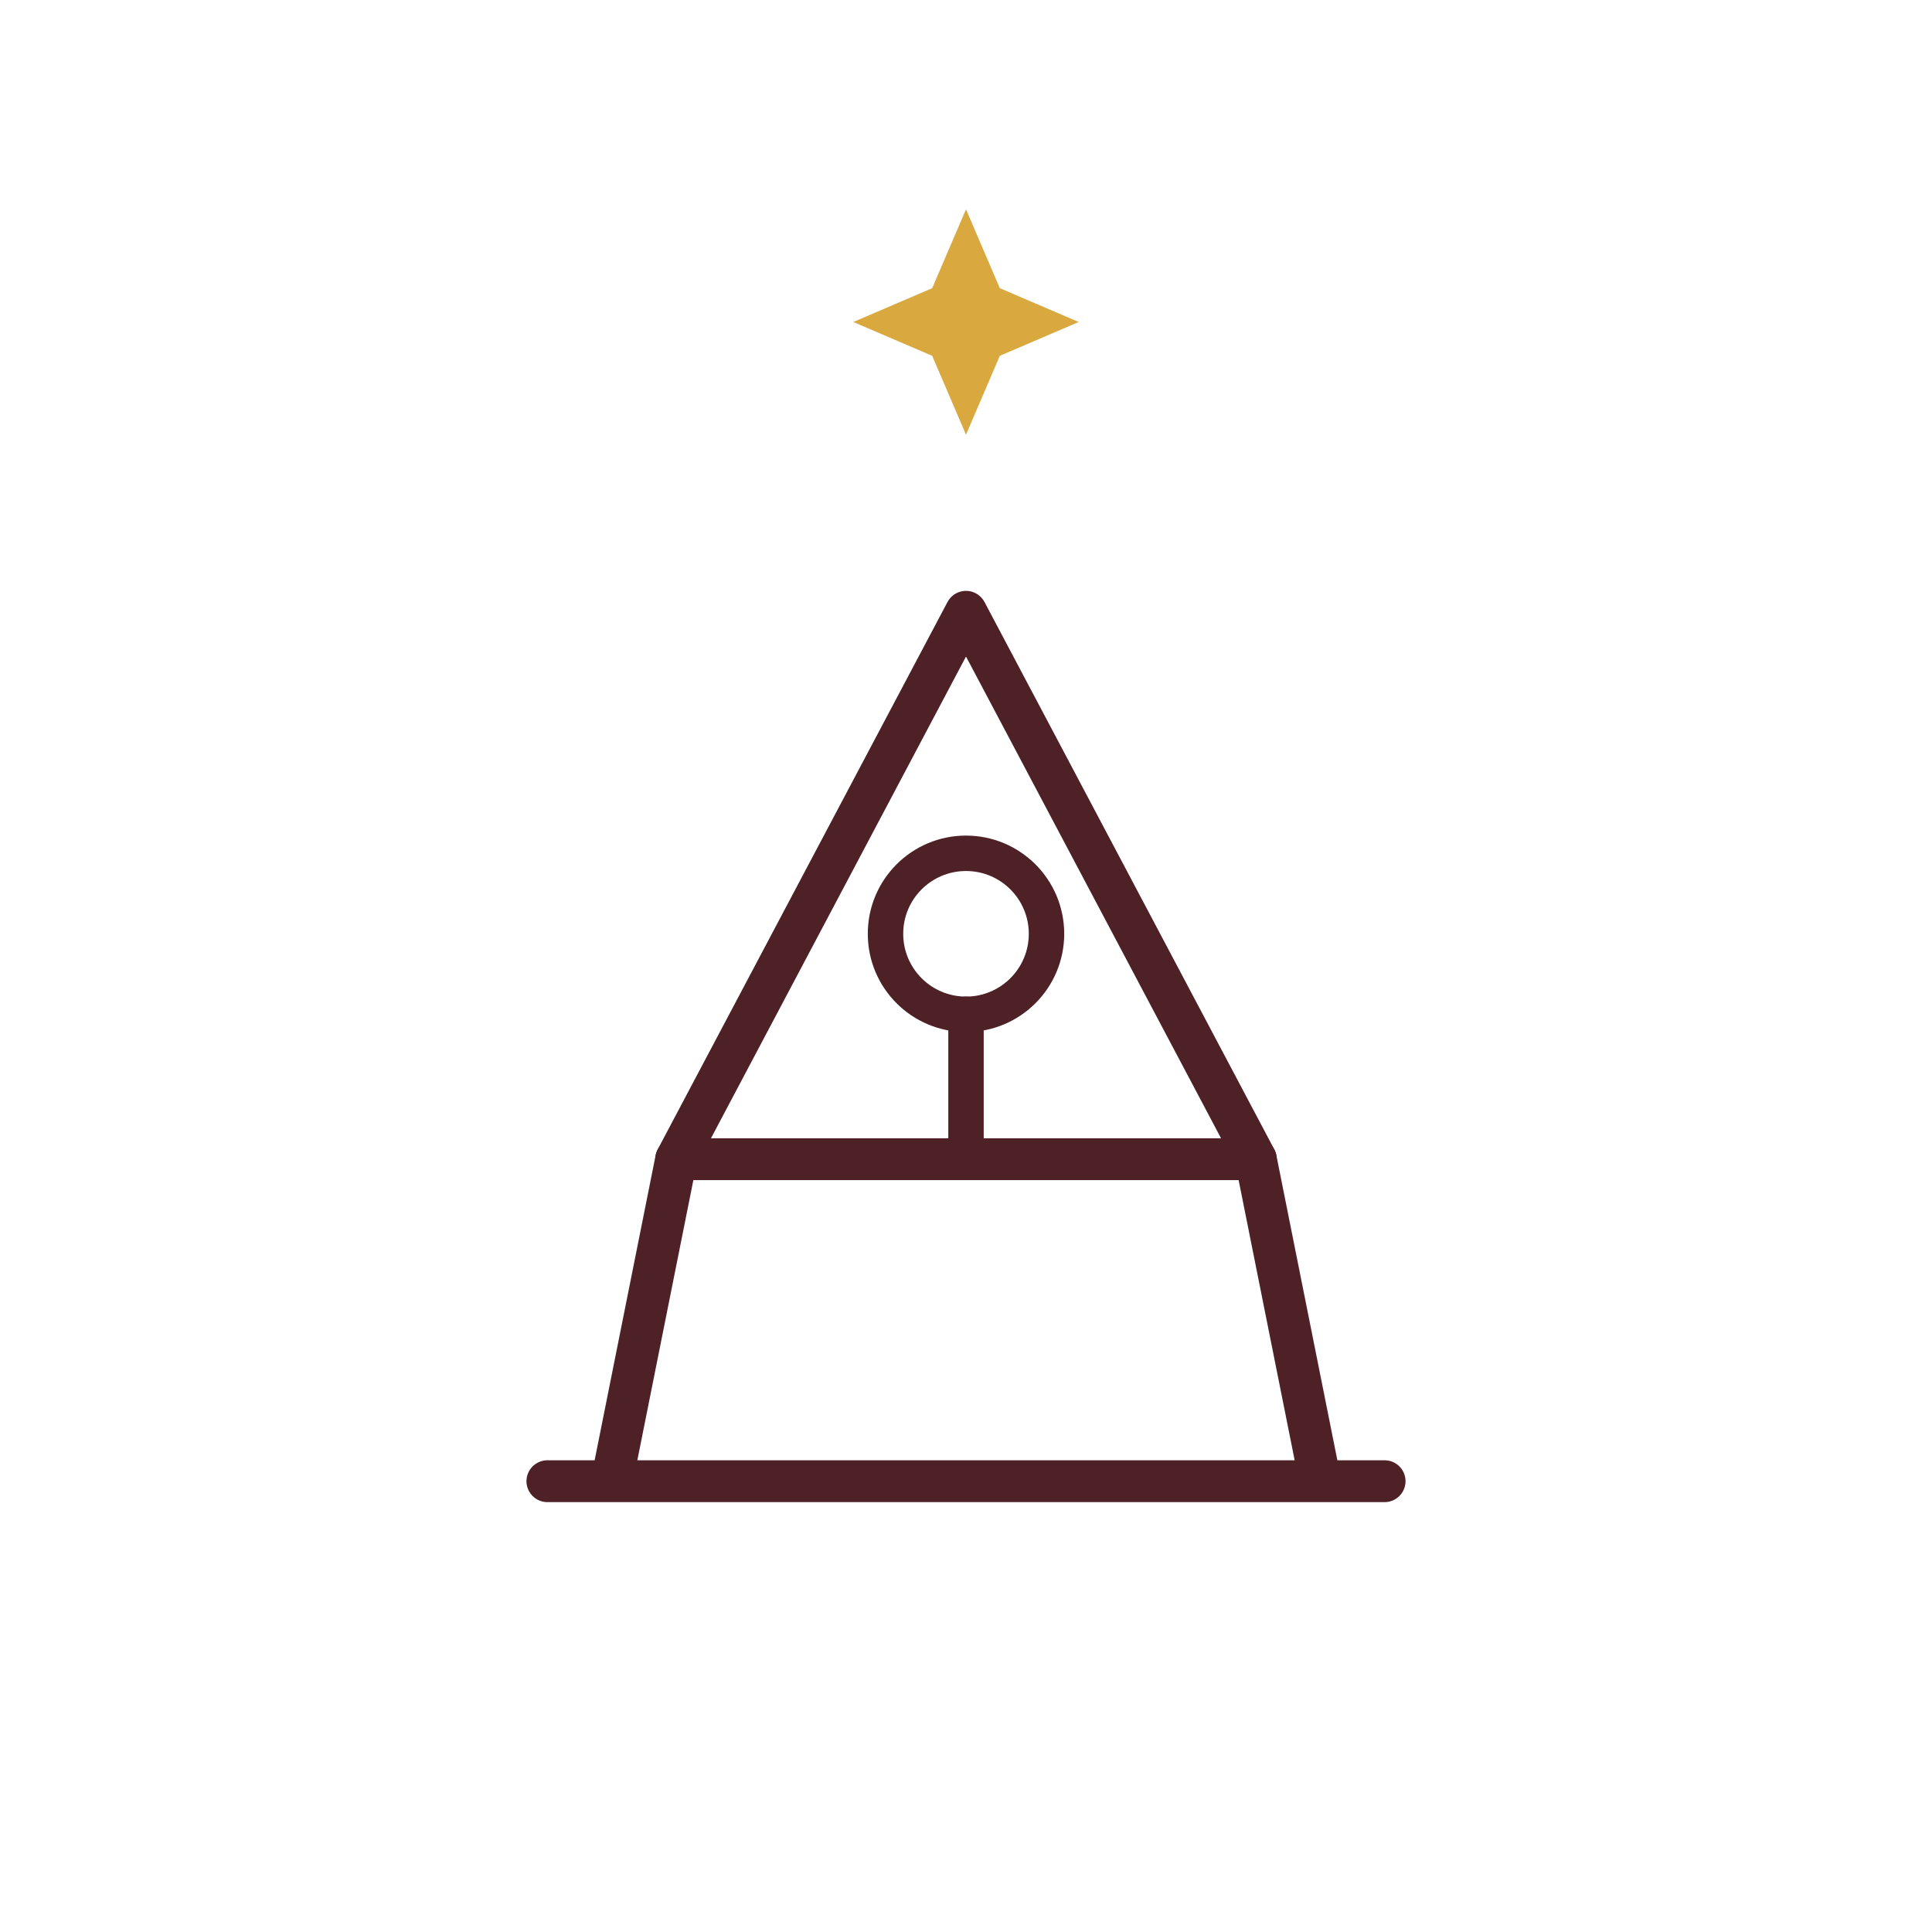
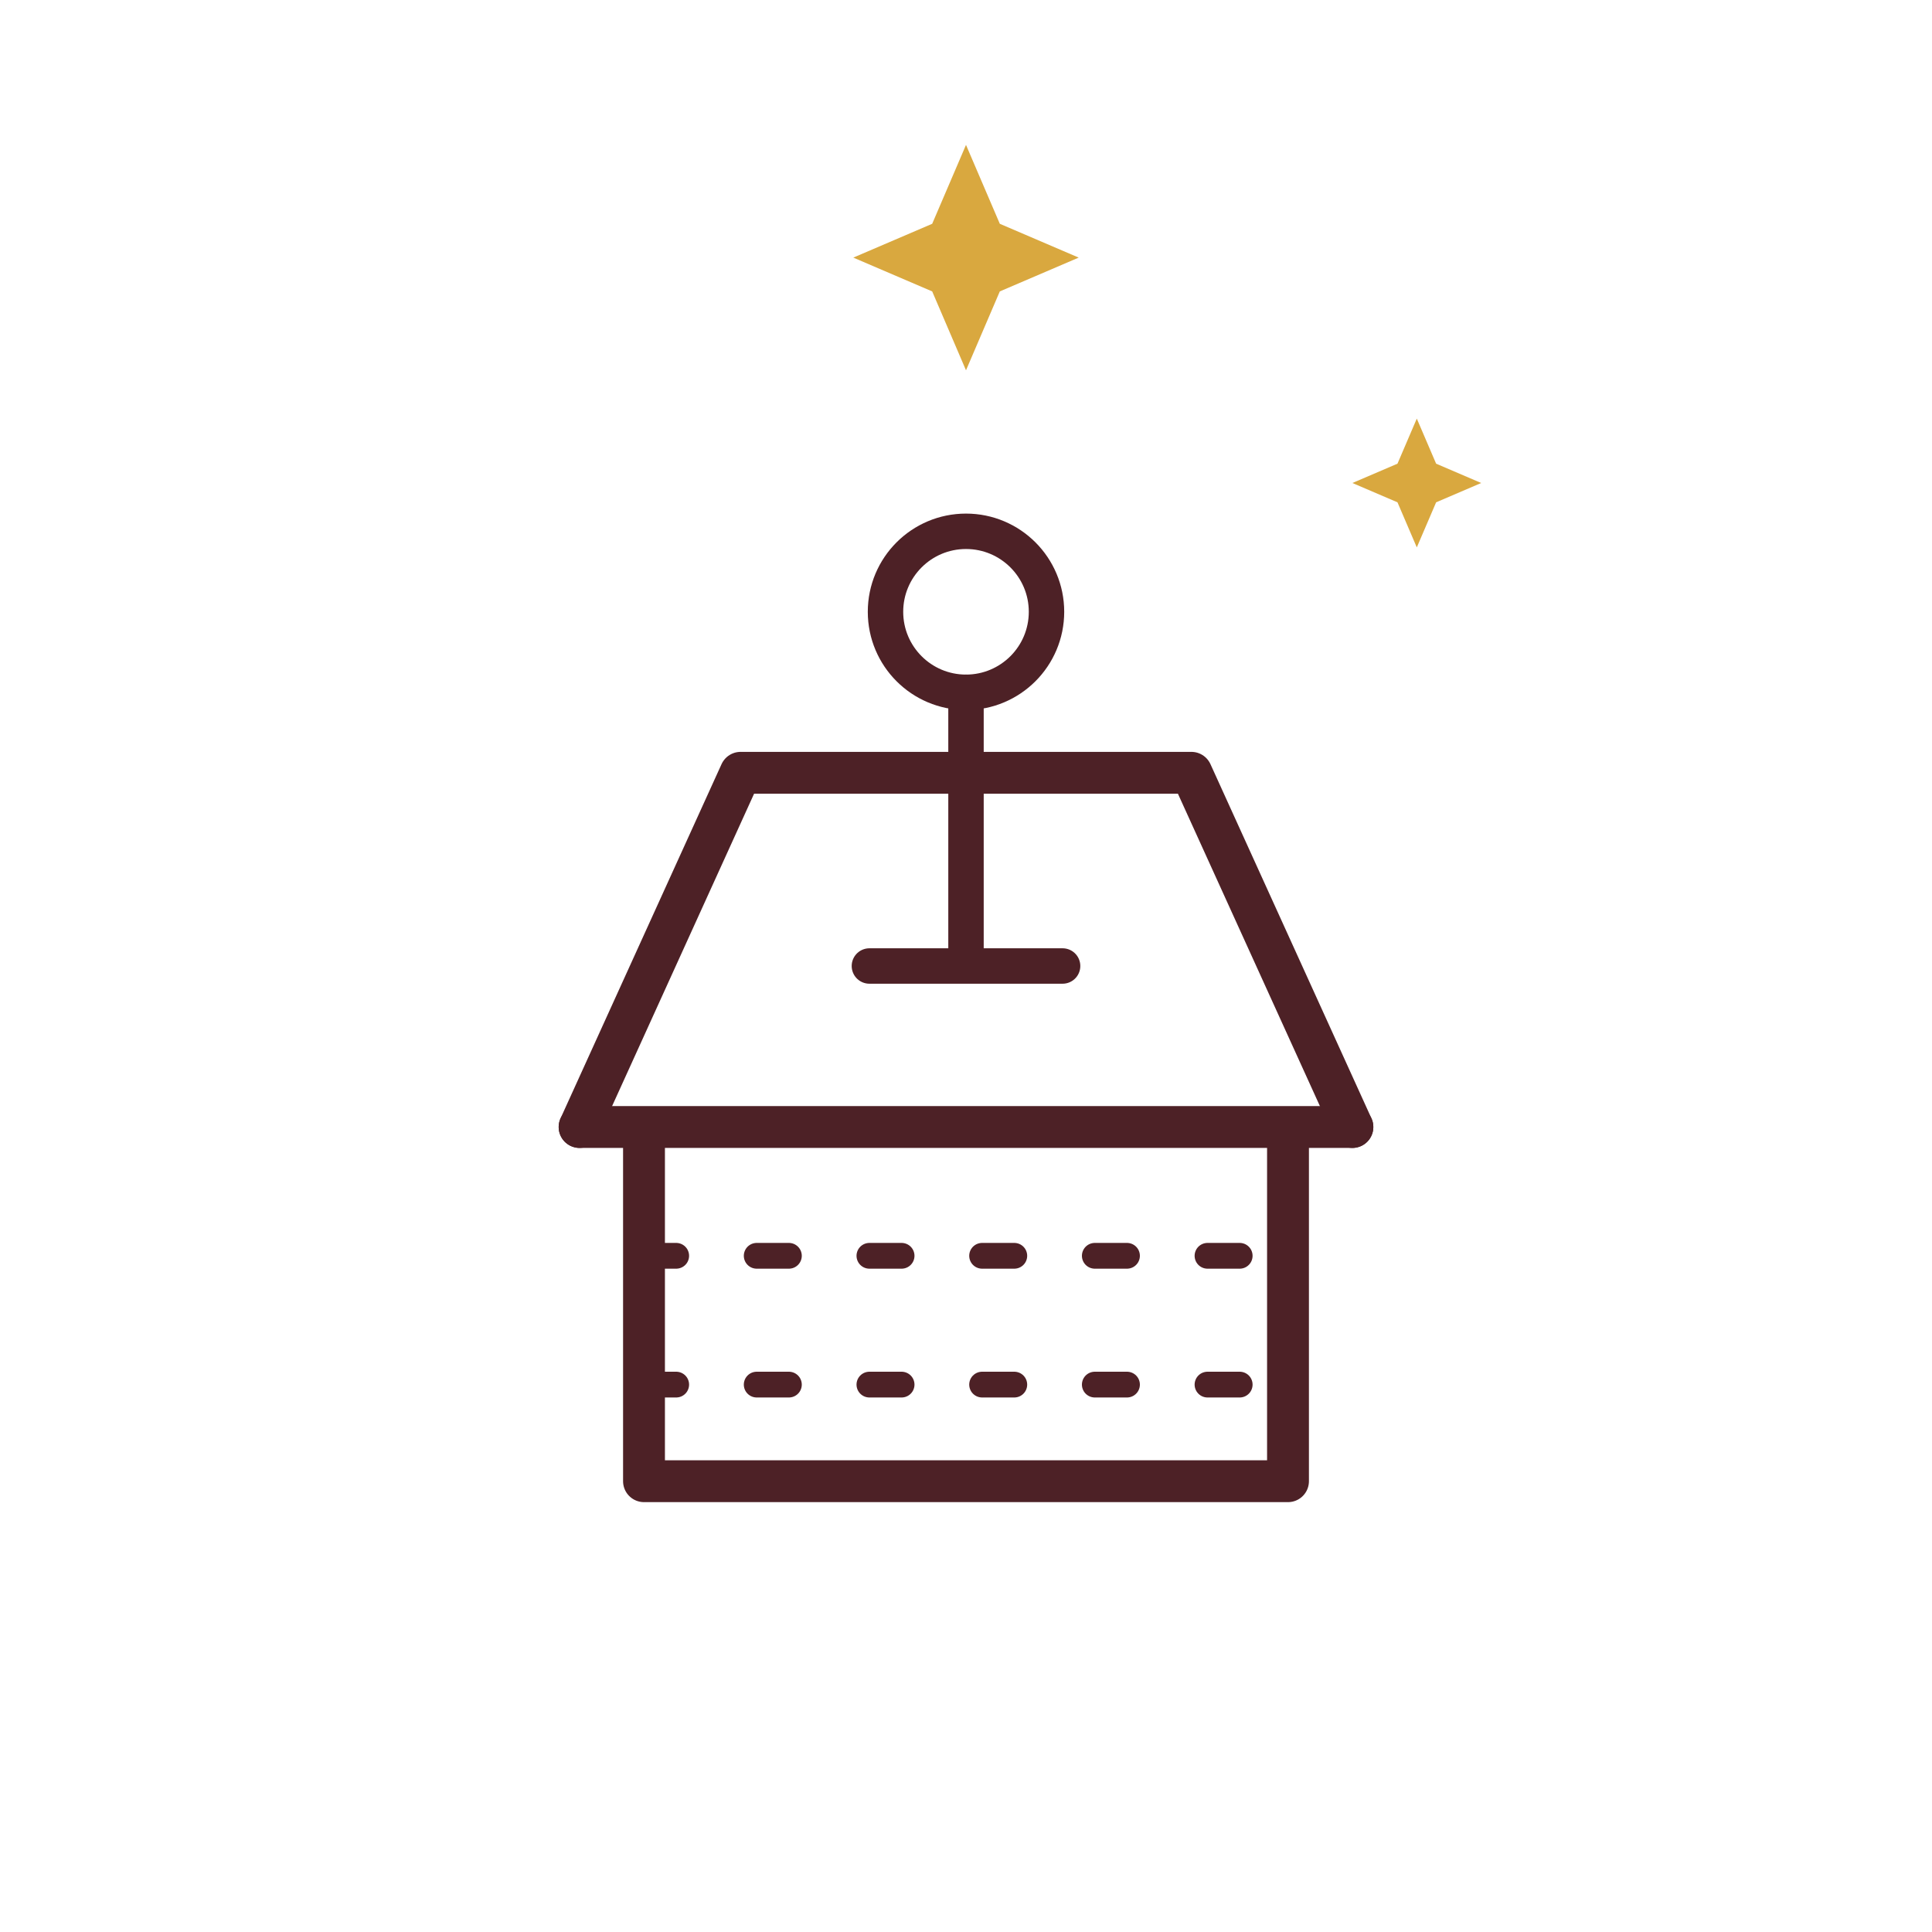
<svg xmlns="http://www.w3.org/2000/svg" viewBox="0 0 120 120">
-   <path d="M34 92 h52 M38 92 l4 -20 h36 l4 20" fill="none" stroke="#4d2126" stroke-width="2.6" stroke-linecap="round" stroke-linejoin="round" />
-   <path d="M42 72 l18 -34 18 34" fill="none" stroke="#4d2126" stroke-width="2.6" stroke-linecap="round" stroke-linejoin="round" />
-   <circle cx="60" cy="58" r="5" fill="none" stroke="#4d2126" stroke-width="2.2" stroke-linecap="round" stroke-linejoin="round" />
-   <path d="M60 63 v9" fill="none" stroke="#4d2126" stroke-width="2.2" stroke-linecap="round" stroke-linejoin="round" />
-   <path d="M60 13 L62.1 17.9 L67 20 L62.1 22.1 L60 27 L57.9 22.1 L53 20 L57.9 17.9 Z" fill="#d9a83f" />
+   <path d="M36 70 h48 M40 70 v22 h40 v-22" fill="none" stroke="#4d2126" stroke-width="2.6" stroke-linecap="round" stroke-linejoin="round" />
+   <path d="M40 78 h40 M40 86 h40" fill="none" stroke="#4d2126" stroke-width="1.6" stroke-linecap="round" stroke-linejoin="round" stroke-dasharray="2 5" />
+   <path d="M36 70 l10 -22 h28 l10 22" fill="none" stroke="#4d2126" stroke-width="2.6" stroke-linecap="round" stroke-linejoin="round" />
+   <path d="M60 48 v12 M54 60 h12" fill="none" stroke="#4d2126" stroke-width="2.2" stroke-linecap="round" stroke-linejoin="round" />
+   <circle cx="60" cy="38" r="5" fill="none" stroke="#4d2126" stroke-width="2.2" stroke-linecap="round" stroke-linejoin="round" />
+   <path d="M60 43 v5" fill="none" stroke="#4d2126" stroke-width="2.2" stroke-linecap="round" stroke-linejoin="round" />
+   <path d="M60 9 L62.1 13.9 L67 16 L62.1 18.1 L60 23 L57.9 18.1 L53 16 L57.9 13.9 Z" fill="#d9a83f" />
+   <path d="M88 26 L89.2 28.8 L92 30 L89.2 31.2 L88 34 L86.8 31.2 L84 30 L86.8 28.8 Z" fill="#d9a83f" />
</svg>
